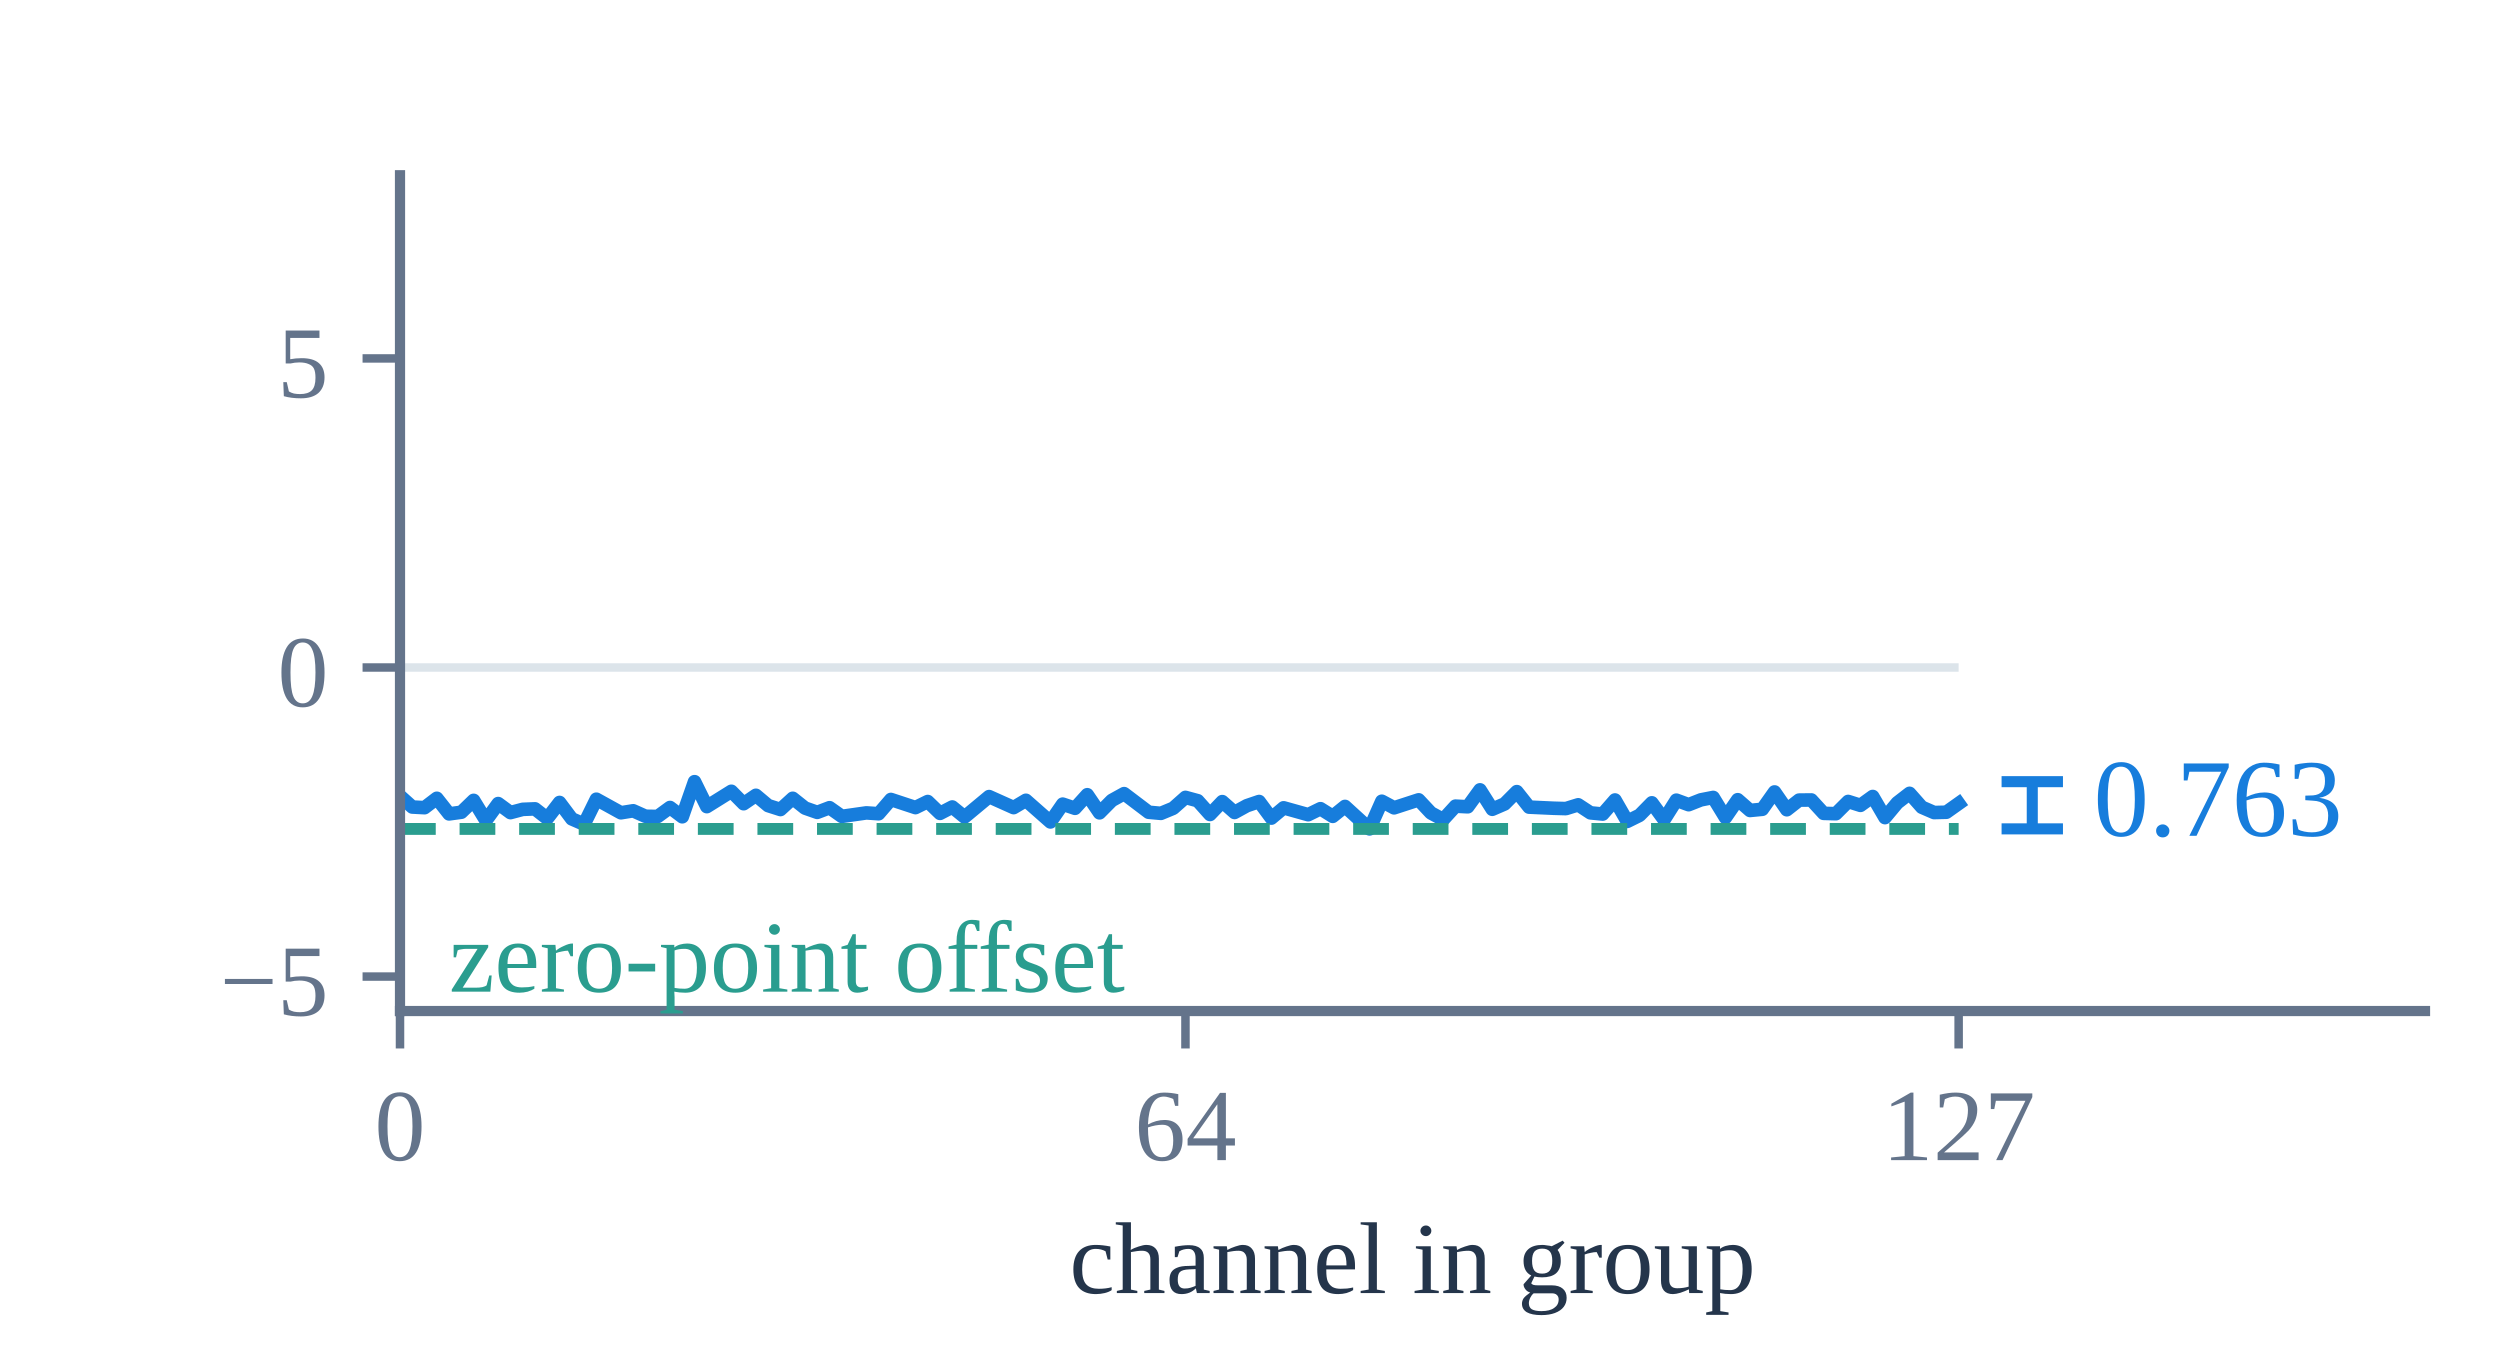
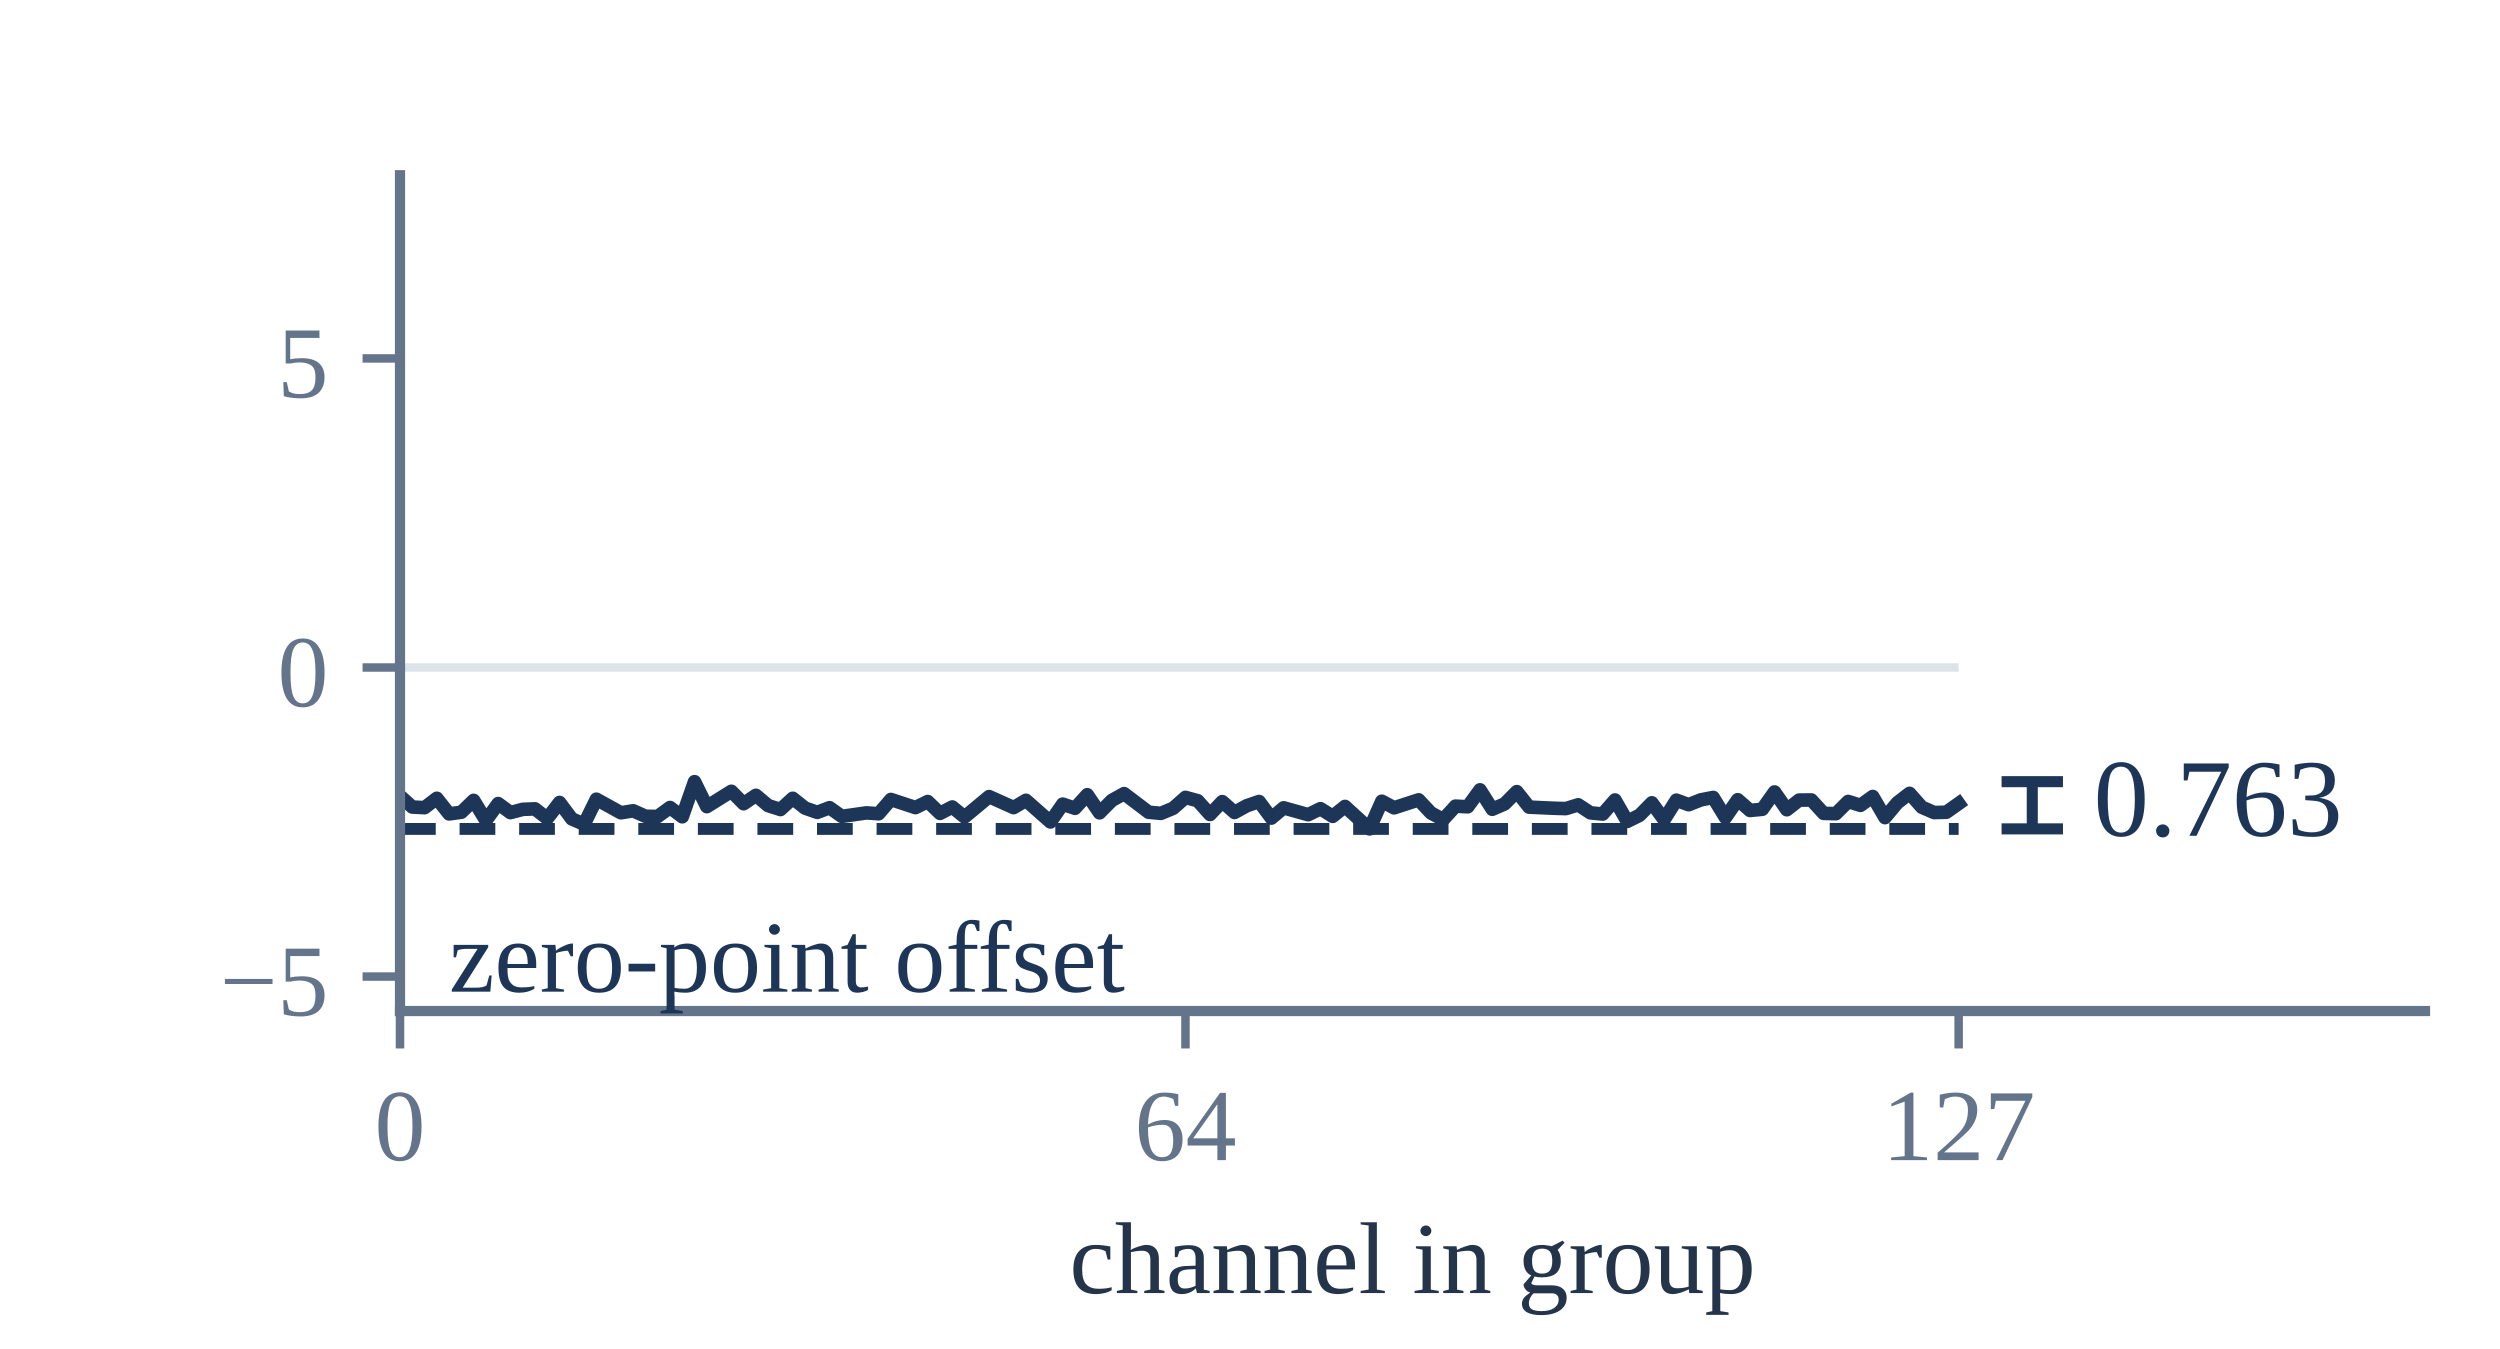
<svg xmlns="http://www.w3.org/2000/svg" xmlns:xlink="http://www.w3.org/1999/xlink" width="146.88pt" height="79.2pt" viewBox="0 0 146.88 79.2" version="1.1">
  <defs>
    <style type="text/css">*{stroke-linejoin: round; stroke-linecap: butt}</style>
  </defs>
  <g id="figure_1">
    <g id="patch_1">
      <path d="M 0 79.2 L 146.88 79.2 L 146.88 0 L 0 0 L 0 79.2 z " style="fill: none" />
    </g>
    <g id="axes_1">
      <g id="patch_2">
        <path d="M 23.501 59.4 L 142.474 59.4 L 142.474 10.296 L 23.501 10.296 L 23.501 59.4 z " style="fill: none" />
      </g>
      <g id="LineCollection_1">
-         <path d="M 23.501 39.217 L 115.074 39.217 " clip-path="url(#p24d3164644)" style="fill: none; stroke: #dce4ea; stroke-width: 0.5" />
+         <path d="M 23.501 39.217 L 115.074 39.217 " clip-path="url(#pdd60bbaf3b)" style="fill: none; stroke: #dce4ea; stroke-width: 0.5" />
      </g>
      <g id="matplotlib.axis_1">
        <g id="xtick_1">
          <g id="line2d_1">
            <defs>
-               <path id="m604819ddb3" d="M 0 0 L 0 2.2 " style="stroke: #64748b; stroke-width: 0.5" />
+               <path id="m70594b297e" d="M 0 0 L 0 2.2 " style="stroke: #64748b; stroke-width: 0.5" />
            </defs>
            <g>
-               <use xlink:href="#m604819ddb3" x="23.501" y="59.4" style="fill: #64748b; stroke: #64748b; stroke-width: 0.5" />
+               <use xlink:href="#m70594b297e" x="23.501" y="59.4" style="fill: #64748b; stroke: #64748b; stroke-width: 0.5" />
            </g>
          </g>
          <g id="text_1">
            <text style="font-size: 6px; font-family: 'Times New Roman', 'Liberation Serif', 'DejaVu Serif', serif; text-anchor: middle; fill: #64748b" x="23.501" y="68.159" transform="rotate(-0 23.5008 68.15906)">0</text>
          </g>
        </g>
        <g id="xtick_2">
          <g id="line2d_2">
            <g>
-               <use xlink:href="#m604819ddb3" x="69.648" y="59.4" style="fill: #64748b; stroke: #64748b; stroke-width: 0.5" />
+               <use xlink:href="#m70594b297e" x="69.648" y="59.4" style="fill: #64748b; stroke: #64748b; stroke-width: 0.5" />
            </g>
          </g>
          <g id="text_2">
            <text style="font-size: 6px; font-family: 'Times New Roman', 'Liberation Serif', 'DejaVu Serif', serif; text-anchor: middle; fill: #64748b" x="69.648" y="68.159" transform="rotate(-0 69.64782 68.15906)">64</text>
          </g>
        </g>
        <g id="xtick_3">
          <g id="line2d_3">
            <g>
-               <use xlink:href="#m604819ddb3" x="115.074" y="59.4" style="fill: #64748b; stroke: #64748b; stroke-width: 0.5" />
+               <use xlink:href="#m70594b297e" x="115.074" y="59.4" style="fill: #64748b; stroke: #64748b; stroke-width: 0.5" />
            </g>
          </g>
          <g id="text_3">
            <text style="font-size: 6px; font-family: 'Times New Roman', 'Liberation Serif', 'DejaVu Serif', serif; text-anchor: middle; fill: #64748b" x="115.074" y="68.159" transform="rotate(-0 115.0738 68.15906)">127</text>
          </g>
        </g>
        <g id="text_4">
          <text style="font-size: 6px; font-family: 'Times New Roman', 'Liberation Serif', 'DejaVu Serif', serif; text-anchor: middle; fill: #24354b" x="82.987" y="75.966" transform="rotate(-0 82.9872 75.96594)">channel in group</text>
        </g>
      </g>
      <g id="matplotlib.axis_2">
        <g id="ytick_1">
          <g id="line2d_4">
            <defs>
-               <path id="m29fb6f55a5" d="M 0 0 L -2.2 0 " style="stroke: #64748b; stroke-width: 0.5" />
+               <path id="mbbcaa1e8dd" d="M 0 0 L -2.2 0 " style="stroke: #64748b; stroke-width: 0.5" />
            </defs>
            <g>
-               <use xlink:href="#m29fb6f55a5" x="23.501" y="57.375" style="fill: #64748b; stroke: #64748b; stroke-width: 0.5" />
+               <use xlink:href="#mbbcaa1e8dd" x="23.501" y="57.375" style="fill: #64748b; stroke: #64748b; stroke-width: 0.5" />
            </g>
          </g>
          <g id="text_5">
            <text style="font-size: 6px; font-family: 'Times New Roman', 'Liberation Serif', 'DejaVu Serif', serif; text-anchor: end; fill: #64748b" x="19.301" y="59.655" transform="rotate(-0 19.3008 59.6549)">−5</text>
          </g>
        </g>
        <g id="ytick_2">
          <g id="line2d_5">
            <g>
-               <use xlink:href="#m29fb6f55a5" x="23.501" y="39.217" style="fill: #64748b; stroke: #64748b; stroke-width: 0.5" />
+               <use xlink:href="#mbbcaa1e8dd" x="23.501" y="39.217" style="fill: #64748b; stroke: #64748b; stroke-width: 0.5" />
            </g>
          </g>
          <g id="text_6">
            <text style="font-size: 6px; font-family: 'Times New Roman', 'Liberation Serif', 'DejaVu Serif', serif; text-anchor: end; fill: #64748b" x="19.301" y="41.497" transform="rotate(-0 19.3008 41.49682)">0</text>
          </g>
        </g>
        <g id="ytick_3">
          <g id="line2d_6">
            <g>
-               <use xlink:href="#m29fb6f55a5" x="23.501" y="21.059" style="fill: #64748b; stroke: #64748b; stroke-width: 0.5" />
+               <use xlink:href="#mbbcaa1e8dd" x="23.501" y="21.059" style="fill: #64748b; stroke: #64748b; stroke-width: 0.5" />
            </g>
          </g>
          <g id="text_7">
            <text style="font-size: 6px; font-family: 'Times New Roman', 'Liberation Serif', 'DejaVu Serif', serif; text-anchor: end; fill: #64748b" x="19.301" y="23.339" transform="rotate(-0 19.3008 23.33874)">5</text>
          </g>
        </g>
      </g>
      <g id="line2d_7">
-         <path d="M 23.501 46.769 L 24.222 47.414 L 24.943 47.452 L 25.664 46.902 L 26.385 47.818 L 27.106 47.72 L 27.827 47.024 L 28.548 48.206 L 29.269 47.212 L 29.99 47.742 L 30.711 47.551 L 31.432 47.522 L 32.153 48.085 L 32.874 47.147 L 33.595 48.11 L 34.317 48.424 L 35.038 46.956 L 36.48 47.752 L 37.201 47.635 L 37.922 47.957 L 38.643 47.969 L 39.364 47.442 L 40.085 47.986 L 40.806 45.926 L 41.527 47.39 L 42.969 46.49 L 43.69 47.219 L 44.411 46.726 L 45.132 47.331 L 45.853 47.561 L 46.574 46.902 L 47.295 47.475 L 48.016 47.728 L 48.737 47.454 L 49.459 47.964 L 50.901 47.759 L 51.622 47.808 L 52.343 46.971 L 53.785 47.447 L 54.506 47.092 L 55.227 47.787 L 55.948 47.413 L 56.669 48.001 L 58.111 46.802 L 59.553 47.448 L 60.274 47.019 L 61.716 48.29 L 62.437 47.245 L 63.158 47.489 L 63.879 46.693 L 64.6 47.755 L 65.322 47.027 L 66.043 46.628 L 67.485 47.721 L 68.206 47.786 L 68.927 47.488 L 69.648 46.849 L 70.369 47.045 L 71.09 47.852 L 71.811 47.097 L 72.532 47.733 L 73.253 47.337 L 73.974 47.091 L 74.695 48.065 L 75.416 47.461 L 76.858 47.865 L 77.579 47.512 L 78.3 47.962 L 79.021 47.38 L 80.464 48.698 L 81.185 47.075 L 81.906 47.461 L 83.348 46.992 L 84.069 47.761 L 84.79 48.152 L 85.511 47.363 L 86.232 47.4 L 86.953 46.406 L 87.674 47.546 L 88.395 47.234 L 89.116 46.51 L 89.837 47.42 L 91.279 47.486 L 92 47.507 L 92.721 47.284 L 93.442 47.756 L 94.163 47.827 L 94.884 47.002 L 95.606 48.258 L 96.327 47.902 L 97.048 47.168 L 97.769 48.156 L 98.49 47.012 L 99.211 47.277 L 99.932 46.993 L 100.653 46.852 L 101.374 48.033 L 102.095 46.985 L 102.816 47.616 L 103.537 47.547 L 104.258 46.529 L 104.979 47.573 L 105.7 47.008 L 106.421 47 L 107.142 47.786 L 107.863 47.806 L 108.584 47.088 L 109.305 47.316 L 110.026 46.796 L 110.748 48.035 L 111.469 47.17 L 112.19 46.611 L 112.911 47.426 L 113.632 47.738 L 114.353 47.72 L 115.074 47.208 L 115.074 47.208 " clip-path="url(#p24d3164644)" style="fill: none; stroke: #177ddc; stroke-width: 0.8; stroke-linecap: square" />
+         <path d="M 23.501 46.769 L 24.222 47.414 L 24.943 47.452 L 25.664 46.902 L 26.385 47.818 L 27.106 47.72 L 27.827 47.024 L 28.548 48.206 L 29.269 47.212 L 29.99 47.742 L 30.711 47.551 L 31.432 47.522 L 32.153 48.085 L 32.874 47.147 L 33.595 48.11 L 34.317 48.424 L 35.038 46.956 L 36.48 47.752 L 37.201 47.635 L 37.922 47.957 L 38.643 47.969 L 39.364 47.442 L 40.085 47.986 L 40.806 45.926 L 41.527 47.39 L 42.969 46.49 L 43.69 47.219 L 44.411 46.726 L 45.132 47.331 L 45.853 47.561 L 46.574 46.902 L 47.295 47.475 L 48.016 47.728 L 48.737 47.454 L 49.459 47.964 L 50.901 47.759 L 51.622 47.808 L 52.343 46.971 L 53.785 47.447 L 54.506 47.092 L 55.227 47.787 L 55.948 47.413 L 56.669 48.001 L 58.111 46.802 L 59.553 47.448 L 60.274 47.019 L 61.716 48.29 L 62.437 47.245 L 63.158 47.489 L 63.879 46.693 L 64.6 47.755 L 65.322 47.027 L 66.043 46.628 L 67.485 47.721 L 68.206 47.786 L 68.927 47.488 L 69.648 46.849 L 70.369 47.045 L 71.09 47.852 L 71.811 47.097 L 72.532 47.733 L 73.253 47.337 L 73.974 47.091 L 74.695 48.065 L 75.416 47.461 L 76.858 47.865 L 77.579 47.512 L 78.3 47.962 L 79.021 47.38 L 80.464 48.698 L 81.185 47.075 L 81.906 47.461 L 83.348 46.992 L 84.069 47.761 L 84.79 48.152 L 85.511 47.363 L 86.232 47.4 L 86.953 46.406 L 87.674 47.546 L 88.395 47.234 L 89.116 46.51 L 89.837 47.42 L 91.279 47.486 L 92 47.507 L 92.721 47.284 L 93.442 47.756 L 94.163 47.827 L 94.884 47.002 L 95.606 48.258 L 96.327 47.902 L 97.048 47.168 L 97.769 48.156 L 98.49 47.012 L 99.211 47.277 L 99.932 46.993 L 100.653 46.852 L 101.374 48.033 L 102.095 46.985 L 102.816 47.616 L 103.537 47.547 L 104.258 46.529 L 104.979 47.573 L 105.7 47.008 L 106.421 47 L 107.142 47.786 L 107.863 47.806 L 108.584 47.088 L 109.305 47.316 L 110.026 46.796 L 110.748 48.035 L 111.469 47.17 L 112.19 46.611 L 112.911 47.426 L 113.632 47.738 L 114.353 47.72 L 115.074 47.208 L 115.074 47.208 " clip-path="url(#pdd60bbaf3b)" style="fill: none; stroke: #1d3557; stroke-width: 0.8; stroke-linecap: square" />
      </g>
      <g id="LineCollection_2">
-         <path d="M 119.4 48.698 L 119.4 45.926 " clip-path="url(#p24d3164644)" style="fill: none; stroke: #177ddc; stroke-width: 0.65" />
+         <path d="M 119.4 48.698 L 119.4 45.926 " clip-path="url(#pdd60bbaf3b)" style="fill: none; stroke: #1d3557; stroke-width: 0.65" />
      </g>
      <g id="LineCollection_3">
-         <path d="M 117.597 48.698 L 121.203 48.698 " clip-path="url(#p24d3164644)" style="fill: none; stroke: #177ddc; stroke-width: 0.65" />
-         <path d="M 117.597 45.926 L 121.203 45.926 " clip-path="url(#p24d3164644)" style="fill: none; stroke: #177ddc; stroke-width: 0.65" />
+         <path d="M 117.597 48.698 L 121.203 48.698 " clip-path="url(#pdd60bbaf3b)" style="fill: none; stroke: #1d3557; stroke-width: 0.65" />
+         <path d="M 117.597 45.926 L 121.203 45.926 " clip-path="url(#pdd60bbaf3b)" style="fill: none; stroke: #1d3557; stroke-width: 0.65" />
      </g>
      <g id="LineCollection_4">
-         <path d="M 23.501 48.701 L 115.074 48.701 " clip-path="url(#p24d3164644)" style="fill: none; stroke-dasharray: 2.1,1.4; stroke-dashoffset: 0; stroke: #2a9d8f; stroke-width: 0.7" />
+         <path d="M 23.501 48.701 L 115.074 48.701 " clip-path="url(#pdd60bbaf3b)" style="fill: none; stroke-dasharray: 2.1,1.4; stroke-dashoffset: 0; stroke: #1d3557; stroke-width: 0.7" />
      </g>
      <g id="patch_3">
        <path d="M 23.501 59.4 L 23.501 10.296 " style="fill: none; stroke: #64748b; stroke-width: 0.6; stroke-linejoin: miter; stroke-linecap: square" />
      </g>
      <g id="patch_4">
        <path d="M 23.501 59.4 L 142.474 59.4 " style="fill: none; stroke: #64748b; stroke-width: 0.6; stroke-linejoin: miter; stroke-linecap: square" />
      </g>
      <g id="text_8">
-         <text style="font-size: 6.5px; font-family: 'Times New Roman', 'Liberation Serif', 'DejaVu Serif', serif; text-anchor: start; fill: #177ddc" x="123.005" y="49.106" transform="rotate(-0 123.0053 49.10568)">0.763</text>
+         <text style="font-size: 6.5px; font-family: 'Times New Roman', 'Liberation Serif', 'DejaVu Serif', serif; text-anchor: start; fill: #1d3557" x="123.005" y="49.106" transform="rotate(-0 123.0053 49.10568)">0.763</text>
      </g>
      <g id="text_9">
-         <text style="font-size: 6px; font-family: 'Times New Roman', 'Liberation Serif', 'DejaVu Serif', serif; text-anchor: start; fill: #2a9d8f" x="26.385" y="58.26" transform="rotate(-0 26.38499 58.2597)">zero-point offset</text>
+         <text style="font-size: 6px; font-family: 'Times New Roman', 'Liberation Serif', 'DejaVu Serif', serif; text-anchor: start; fill: #1d3557" x="26.385" y="58.26" transform="rotate(-0 26.38499 58.2597)">zero-point offset</text>
      </g>
    </g>
  </g>
  <defs>
-     <clipPath id="p24d3164644">
+     <clipPath id="pdd60bbaf3b">
      <rect x="23.501" y="10.296" width="118.973" height="49.104" />
    </clipPath>
  </defs>
</svg>
